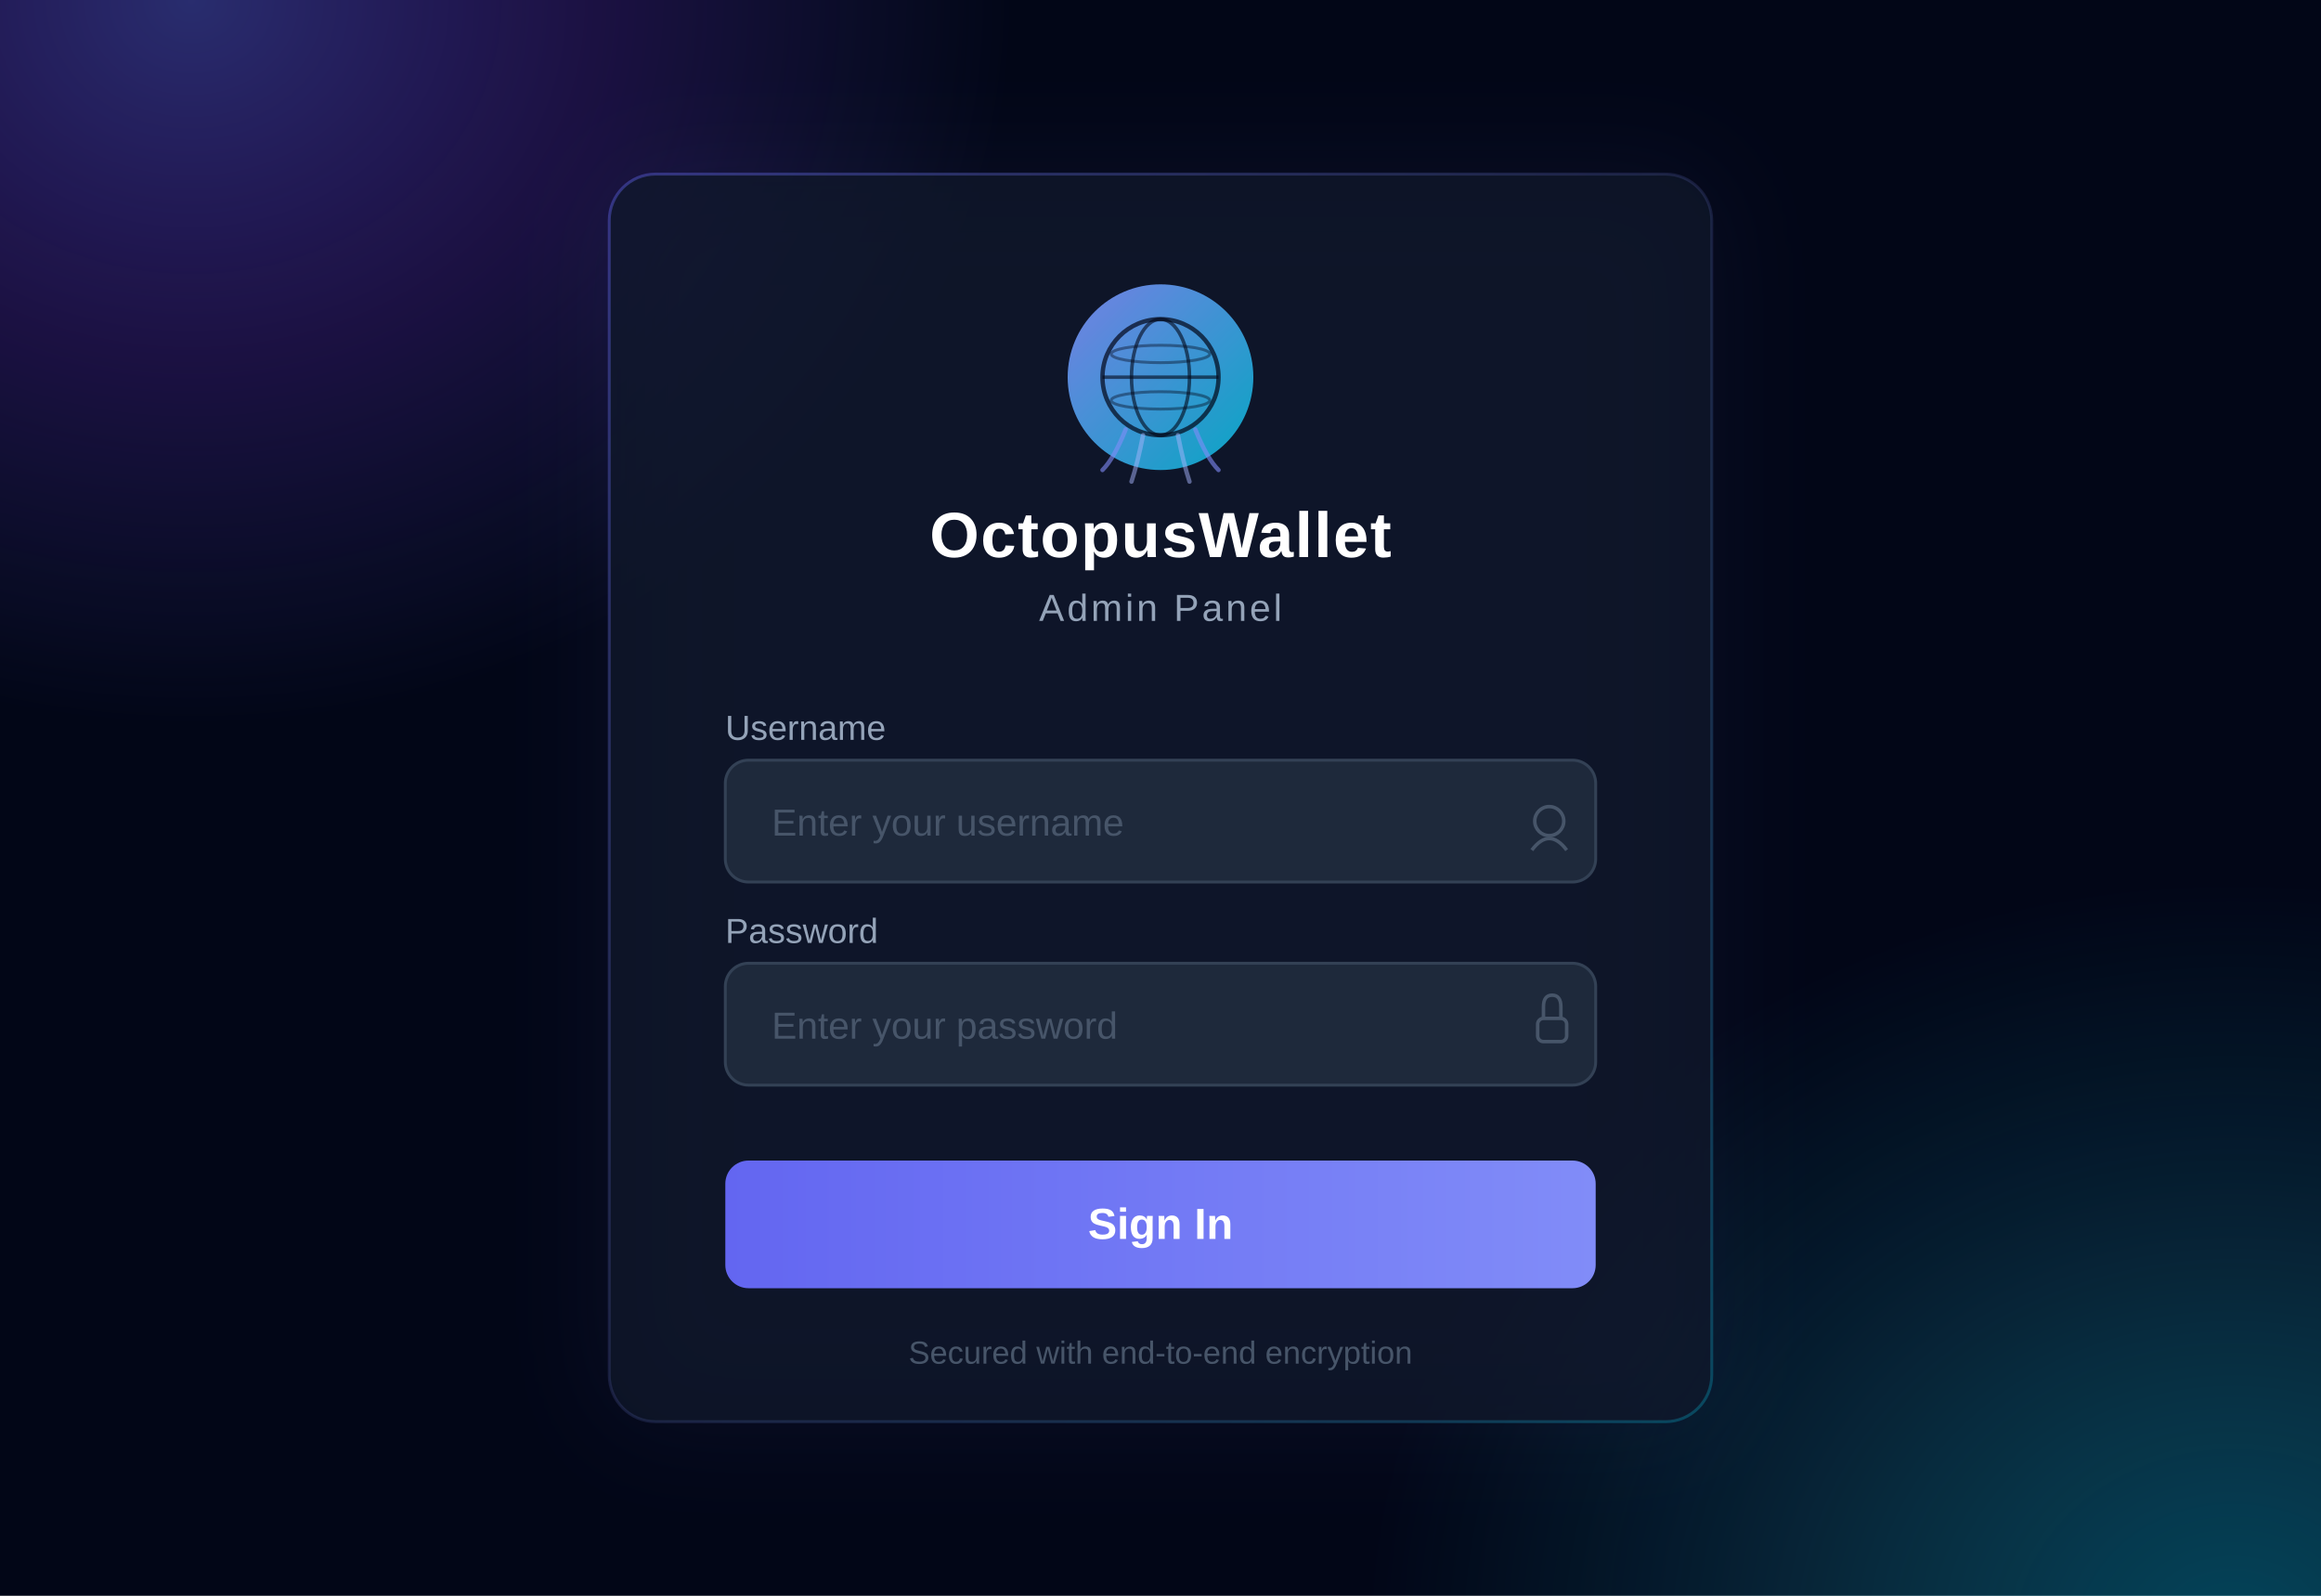
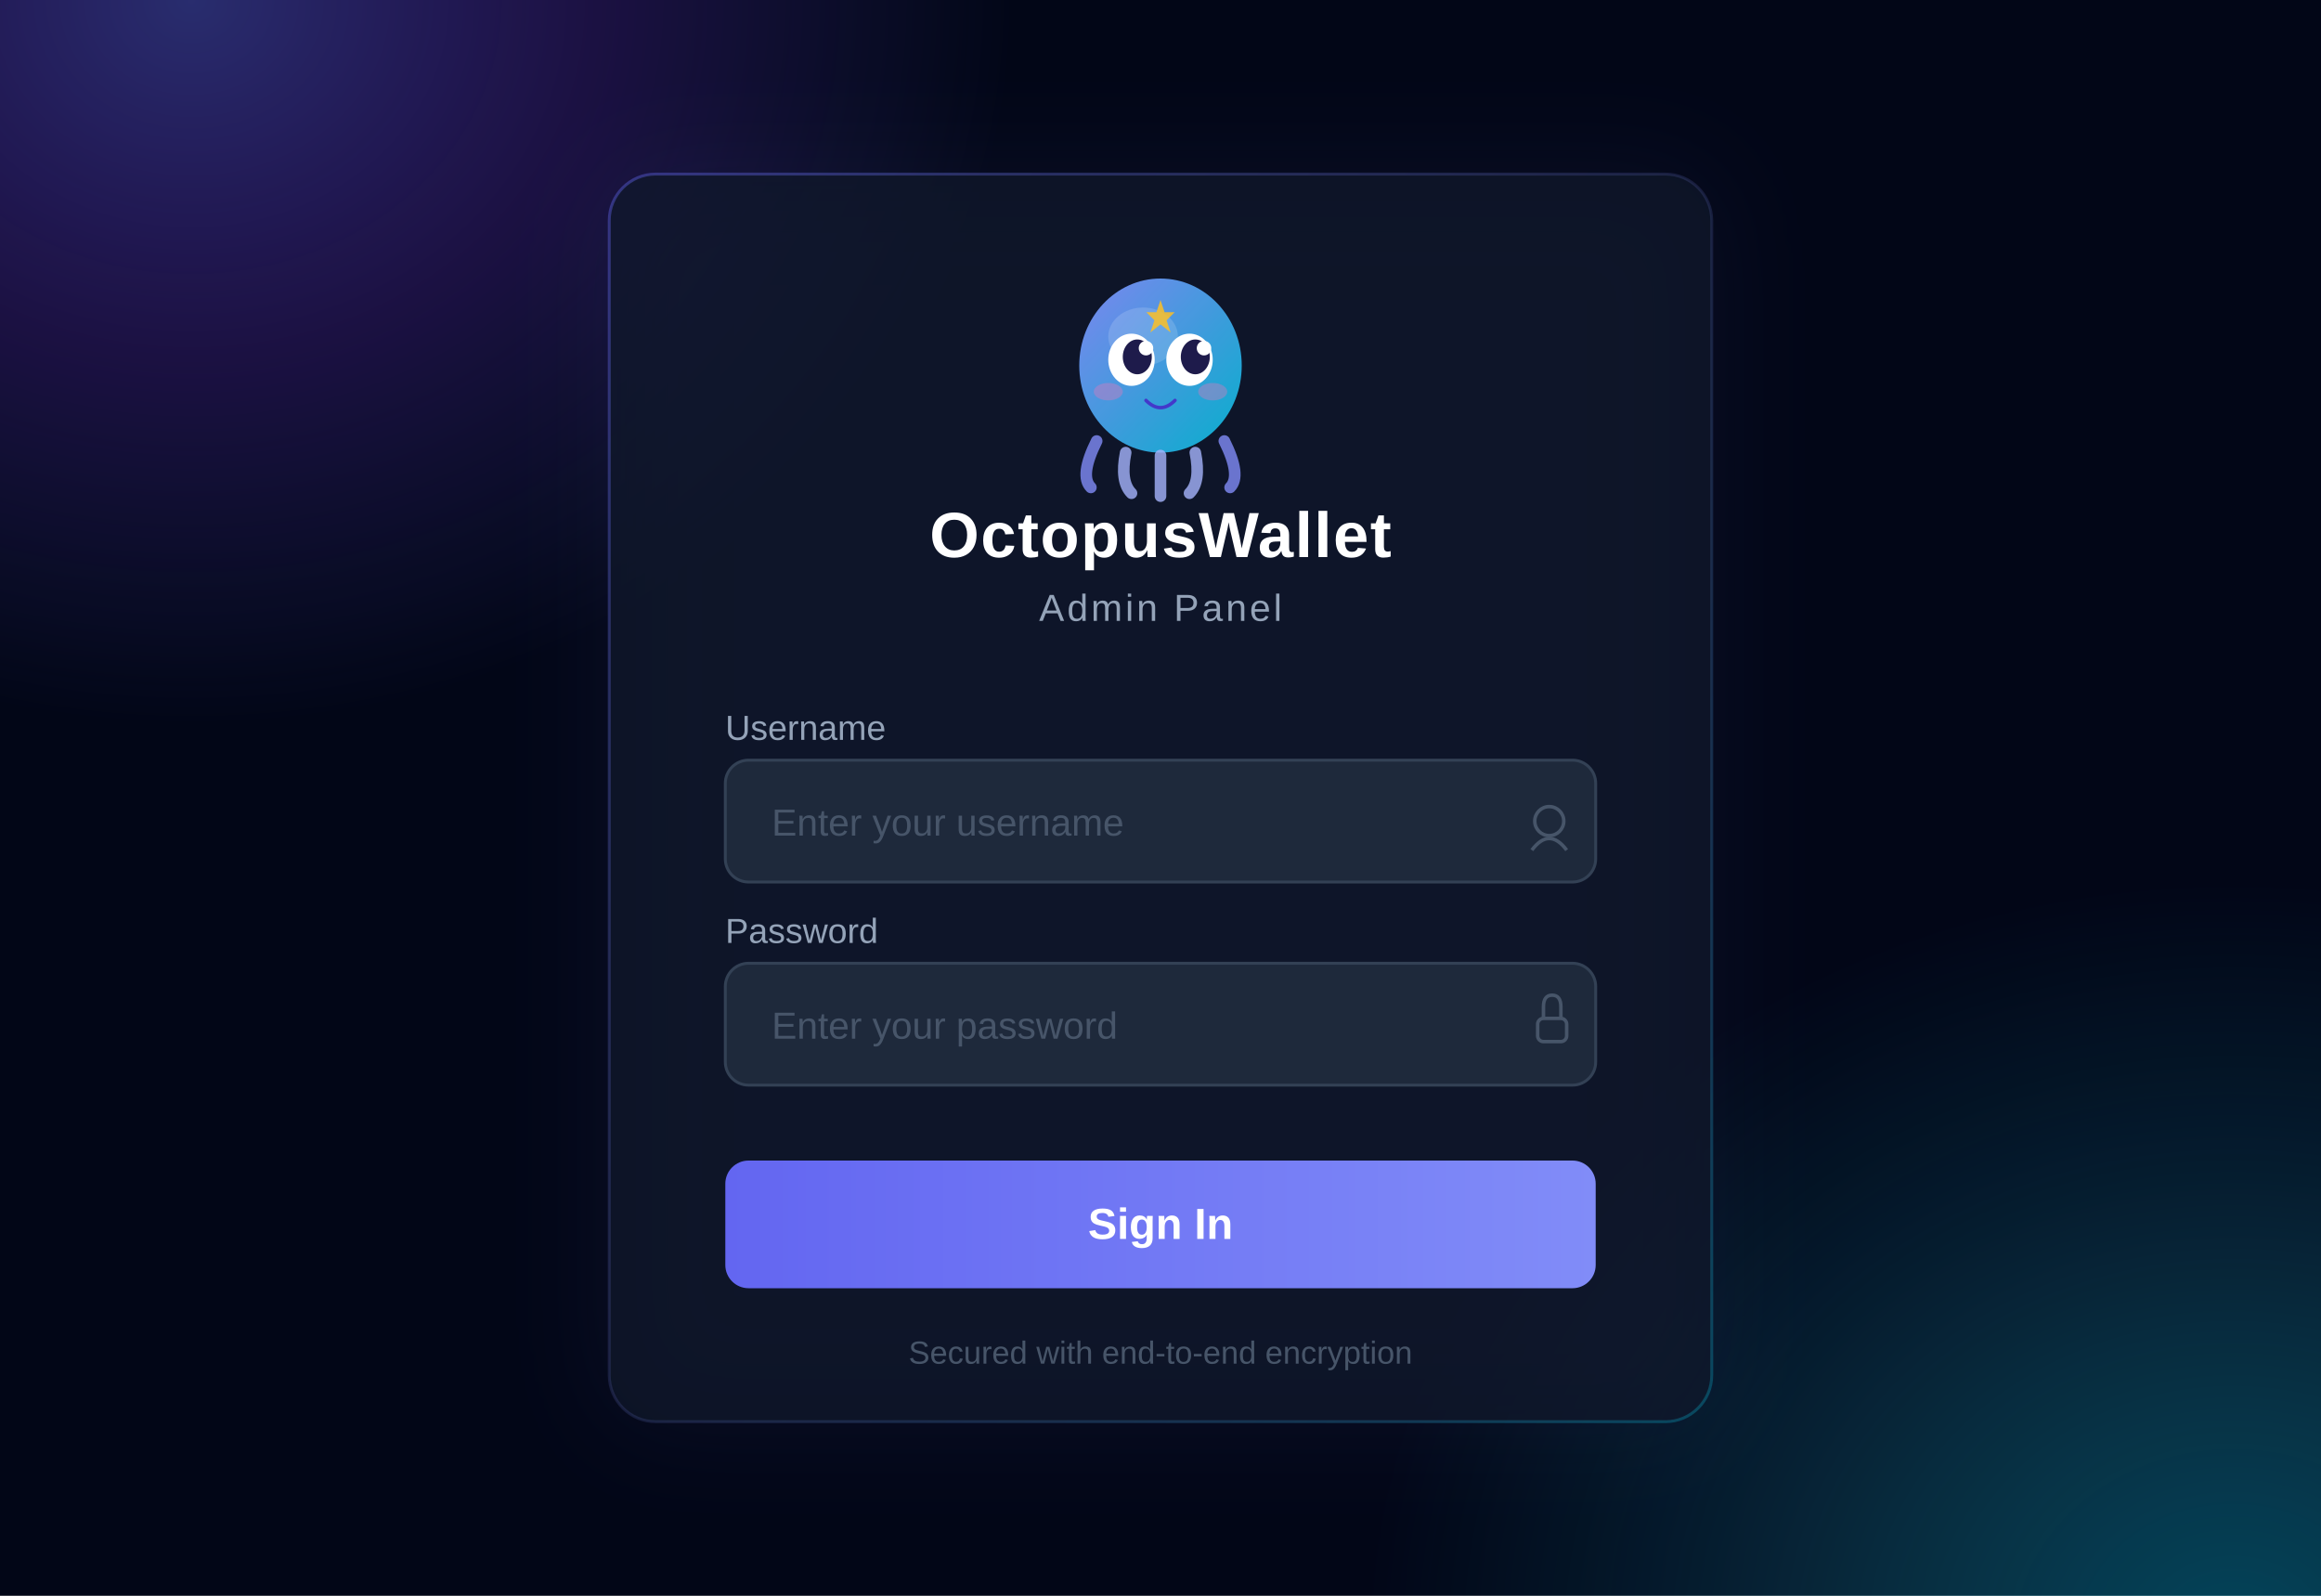
<svg xmlns="http://www.w3.org/2000/svg" width="800" height="550" viewBox="0 0 800 550">
  <defs>
    <radialGradient id="glow1" cx="0.3" cy="0.3" r="0.5">
      <stop offset="0%" stop-color="#6366f1" stop-opacity="0.4" />
      <stop offset="50%" stop-color="#7c3aed" stop-opacity="0.2" />
      <stop offset="100%" stop-color="#6366f1" stop-opacity="0" />
    </radialGradient>
    <radialGradient id="glow2" cx="0.7" cy="0.7" r="0.5">
      <stop offset="0%" stop-color="#06b6d4" stop-opacity="0.35" />
      <stop offset="50%" stop-color="#22d3ee" stop-opacity="0.15" />
      <stop offset="100%" stop-color="#06b6d4" stop-opacity="0" />
    </radialGradient>
    <linearGradient id="btnGrad" x1="0" y1="0" x2="1" y2="0">
      <stop offset="0%" stop-color="#6366f1" />
      <stop offset="100%" stop-color="#818cf8" />
    </linearGradient>
    <linearGradient id="logoGrad" x1="0" y1="0" x2="1" y2="1">
      <stop offset="0%" stop-color="#818cf8" />
      <stop offset="100%" stop-color="#06b6d4" />
    </linearGradient>
    <linearGradient id="cardBorder" x1="0" y1="0" x2="1" y2="1">
      <stop offset="0%" stop-color="#6366f1" stop-opacity="0.4" />
      <stop offset="50%" stop-color="#818cf8" stop-opacity="0.15" />
      <stop offset="100%" stop-color="#06b6d4" stop-opacity="0.3" />
    </linearGradient>
    <filter id="cardGlow" x="-20%" y="-20%" width="140%" height="140%">
      <feGaussianBlur in="SourceGraphic" stdDeviation="18" />
    </filter>
  </defs>
  <rect width="800" height="550" fill="#020617" />
  <ellipse cx="180" cy="100" rx="280" ry="250" fill="url(#glow1)" />
  <ellipse cx="650" cy="460" rx="300" ry="260" fill="url(#glow2)" />
  <rect x="210" y="60" width="380" height="430" rx="16" ry="16" fill="#818cf8" opacity="0.07" filter="url(#cardGlow)" />
  <rect x="210" y="60" width="380" height="430" rx="16" ry="16" fill="#0f172a" fill-opacity="0.75" stroke="url(#cardBorder)" stroke-width="1" />
-   <circle cx="400" cy="130" r="32" fill="url(#logoGrad)" opacity="0.9" />
-   <ellipse cx="400" cy="130" rx="20" ry="20" fill="none" stroke="#020617" stroke-width="1.5" opacity="0.7" />
-   <line x1="380" y1="130" x2="420" y2="130" stroke="#020617" stroke-width="1.2" opacity="0.6" />
-   <ellipse cx="400" cy="130" rx="10" ry="20" fill="none" stroke="#020617" stroke-width="1.2" opacity="0.6" />
-   <ellipse cx="400" cy="122" rx="17" ry="3" fill="none" stroke="#020617" stroke-width="1" opacity="0.4" />
-   <ellipse cx="400" cy="138" rx="17" ry="3" fill="none" stroke="#020617" stroke-width="1" opacity="0.4" />
-   <path d="M388 148 Q384 158 380 162" fill="none" stroke="#818cf8" stroke-width="1.5" stroke-linecap="round" opacity="0.6" />
-   <path d="M394 150 Q392 160 390 166" fill="none" stroke="#a5b4fc" stroke-width="1.5" stroke-linecap="round" opacity="0.5" />
-   <path d="M406 150 Q408 160 410 166" fill="none" stroke="#a5b4fc" stroke-width="1.5" stroke-linecap="round" opacity="0.5" />
-   <path d="M412 148 Q416 158 420 162" fill="none" stroke="#818cf8" stroke-width="1.5" stroke-linecap="round" opacity="0.6" />
+   <g transform="translate(400, 130)">
+     <ellipse cx="0" cy="-4" rx="28" ry="30" fill="url(#logoGrad)" opacity="0.95" />
+     <ellipse cx="-6" cy="-14" rx="12" ry="10" fill="#fff" opacity="0.15" />
+     <ellipse cx="-10" cy="-6" rx="8" ry="9" fill="#fff" />
+     <ellipse cx="10" cy="-6" rx="8" ry="9" fill="#fff" />
+     <ellipse cx="-8" cy="-7" rx="5" ry="6" fill="#1e1b4b" />
+     <ellipse cx="12" cy="-7" rx="5" ry="6" fill="#1e1b4b" />
+     <circle cx="-5" cy="-10" r="2.5" fill="#fff" />
+     <circle cx="15" cy="-10" r="2.5" fill="#fff" />
+     <ellipse cx="-18" cy="5" rx="5" ry="3" fill="#f472b6" opacity="0.35" />
+     <ellipse cx="18" cy="5" rx="5" ry="3" fill="#f472b6" opacity="0.35" />
+     <path d="M-5 8 Q0 13 5 8" fill="none" stroke="#4338ca" stroke-width="1.2" stroke-linecap="round" />
+     <g fill="none" stroke-width="4" stroke-linecap="round" opacity="0.8">
+       <path d="M-22 22 Q-28 34 -24 38" stroke="#818cf8" />
+       <path d="M-12 26 Q-14 36 -10 40" stroke="#a5b4fc" />
+       <path d="M0 27 Q0 37 0 41" stroke="#a5b4fc" />
+       <path d="M12 26 Q14 36 10 40" stroke="#a5b4fc" />
+       <path d="M22 22 Q28 34 24 38" stroke="#818cf8" />
+     </g>
+     <polygon points="0,-38 2,-32 7,-32 3,-28 5,-22 0,-26 -5,-22 -3,-28 -7,-32 -2,-32" fill="#fbbf24" opacity="0.85" transform="scale(0.7)" />
+   </g>
  <text x="400" y="192" text-anchor="middle" font-family="'Segoe UI', Arial, sans-serif" font-size="22" font-weight="700" fill="#ffffff" letter-spacing="0.5">OctopusWallet</text>
  <text x="400" y="214" text-anchor="middle" font-family="'Segoe UI', Arial, sans-serif" font-size="13" fill="#94a3b8" letter-spacing="1">Admin Panel</text>
  <text x="250" y="255" font-family="'Segoe UI', Arial, sans-serif" font-size="12" fill="#94a3b8">Username</text>
  <rect x="250" y="262" width="300" height="42" rx="8" ry="8" fill="#1e293b" stroke="#334155" stroke-width="1" />
  <text x="266" y="288" font-family="'Segoe UI', Arial, sans-serif" font-size="13" fill="#475569">Enter your username</text>
  <circle cx="534" cy="283" r="5" fill="none" stroke="#475569" stroke-width="1.2" />
  <path d="M528 293 Q531 289 534 289 Q537 289 540 293" fill="none" stroke="#475569" stroke-width="1.2" />
  <text x="250" y="325" font-family="'Segoe UI', Arial, sans-serif" font-size="12" fill="#94a3b8">Password</text>
  <rect x="250" y="332" width="300" height="42" rx="8" ry="8" fill="#1e293b" stroke="#334155" stroke-width="1" />
  <text x="266" y="358" font-family="'Segoe UI', Arial, sans-serif" font-size="13" fill="#475569">Enter your password</text>
  <rect x="530" y="351" rx="2" ry="2" width="10" height="8" fill="none" stroke="#475569" stroke-width="1.2" />
  <path d="M532 351 L532 347 Q532 343 535 343 Q538 343 538 347 L538 351" fill="none" stroke="#475569" stroke-width="1.2" />
  <rect x="250" y="400" width="300" height="44" rx="8" ry="8" fill="url(#btnGrad)" />
  <text x="400" y="427" text-anchor="middle" font-family="'Segoe UI', Arial, sans-serif" font-size="15" font-weight="600" fill="#ffffff">Sign In</text>
  <text x="400" y="470" text-anchor="middle" font-family="'Segoe UI', Arial, sans-serif" font-size="11" fill="#475569">Secured with end-to-end encryption</text>
</svg>
